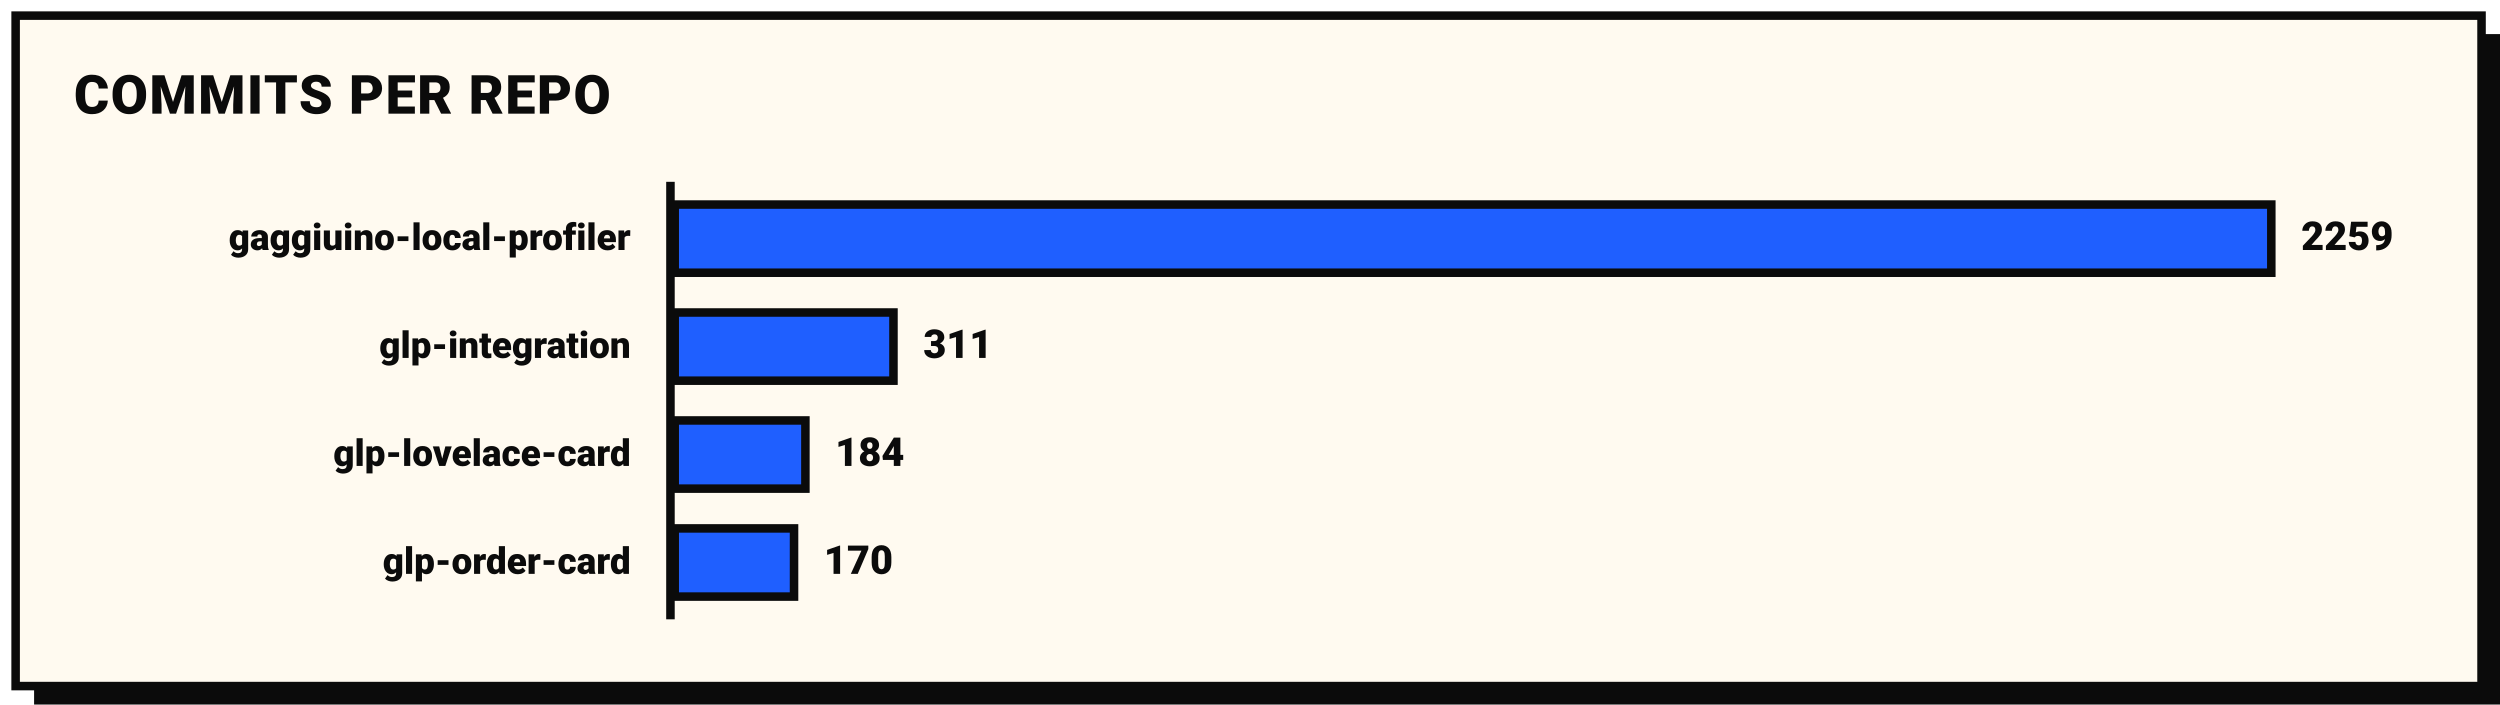
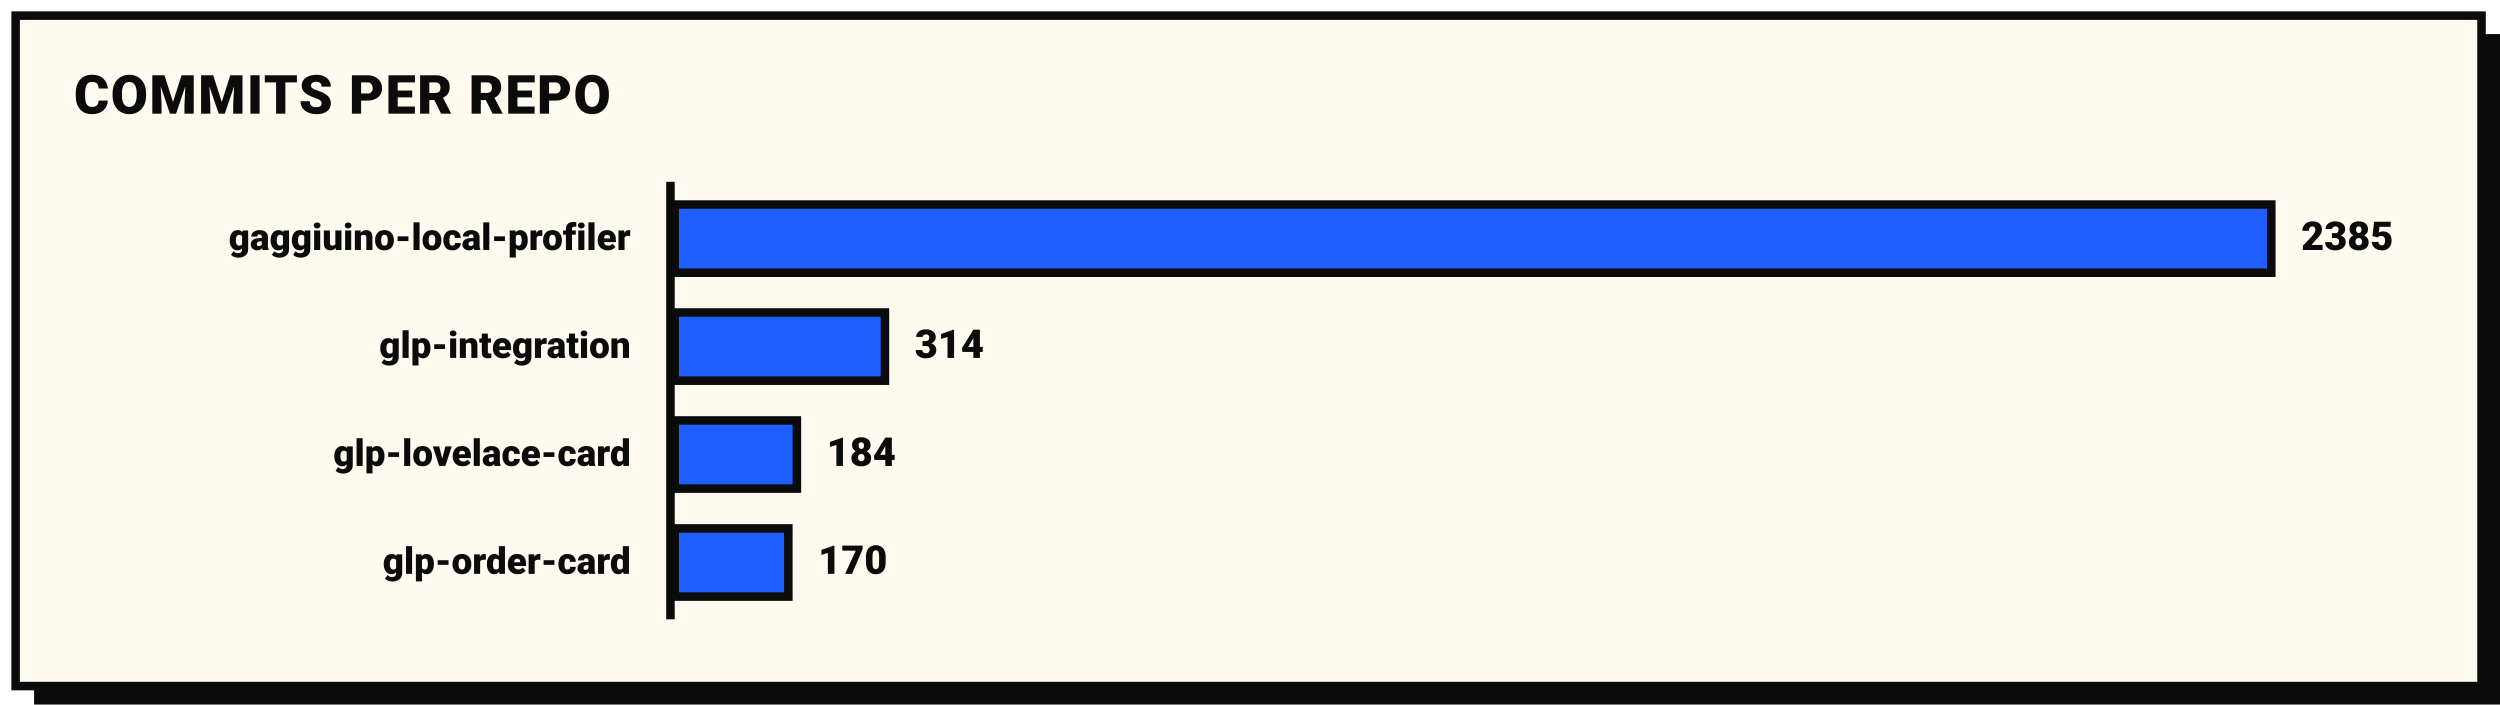
<svg xmlns="http://www.w3.org/2000/svg" viewBox="0 0 880 248" font-family="-apple-system, BlinkMacSystemFont, 'Segoe UI', Roboto, Helvetica, Arial, sans-serif" role="img" aria-labelledby="t d">
  <rect x="12" y="12" width="868" height="236" fill="#0b0b0b" />
  <rect x="5.5" y="5.5" width="868" height="236" fill="#fffaf0" stroke="#0b0b0b" stroke-width="3" />
  <text x="26" y="40" fill="#0b0b0b" font-weight="800" font-size="19" letter-spacing="0.5">COMMITS PER REPO</text>
  <line x1="236" y1="64" x2="236" y2="218" stroke="#0b0b0b" stroke-width="3" />
  <text x="222" y="88" fill="#0b0b0b" font-weight="800" font-size="13" text-anchor="end">gaggiuino-local-profiler</text>
  <rect x="237.5" y="72" width="562" height="24" fill="#1f5fff" stroke="#0b0b0b" stroke-width="3" />
-   <text x="810" y="88" fill="#0b0b0b" font-weight="800" font-size="14">2259</text>
+   <text x="810" y="88" fill="#0b0b0b" font-weight="800" font-size="14">2385</text>
  <text x="222" y="126" fill="#0b0b0b" font-weight="800" font-size="13" text-anchor="end">glp-integration</text>
-   <rect x="237.5" y="110" width="77" height="24" fill="#1f5fff" stroke="#0b0b0b" stroke-width="3" />
-   <text x="325" y="126" fill="#0b0b0b" font-weight="800" font-size="14">311</text>
+   <rect x="237.5" y="110" width="74" height="24" fill="#1f5fff" stroke="#0b0b0b" stroke-width="3" />
+   <text x="322" y="126" fill="#0b0b0b" font-weight="800" font-size="14">314</text>
  <text x="222" y="164" fill="#0b0b0b" font-weight="800" font-size="13" text-anchor="end">glp-lovelace-card</text>
-   <rect x="237.5" y="148" width="46" height="24" fill="#1f5fff" stroke="#0b0b0b" stroke-width="3" />
-   <text x="294" y="164" fill="#0b0b0b" font-weight="800" font-size="14">184</text>
+   <rect x="237.5" y="148" width="43" height="24" fill="#1f5fff" stroke="#0b0b0b" stroke-width="3" />
+   <text x="291" y="164" fill="#0b0b0b" font-weight="800" font-size="14">184</text>
  <text x="222" y="202" fill="#0b0b0b" font-weight="800" font-size="13" text-anchor="end">glp-order-card</text>
-   <rect x="237.5" y="186" width="42" height="24" fill="#1f5fff" stroke="#0b0b0b" stroke-width="3" />
-   <text x="290" y="202" fill="#0b0b0b" font-weight="800" font-size="14">170</text>
+   <rect x="237.5" y="186" width="40" height="24" fill="#1f5fff" stroke="#0b0b0b" stroke-width="3" />
+   <text x="288" y="202" fill="#0b0b0b" font-weight="800" font-size="14">170</text>
</svg>
